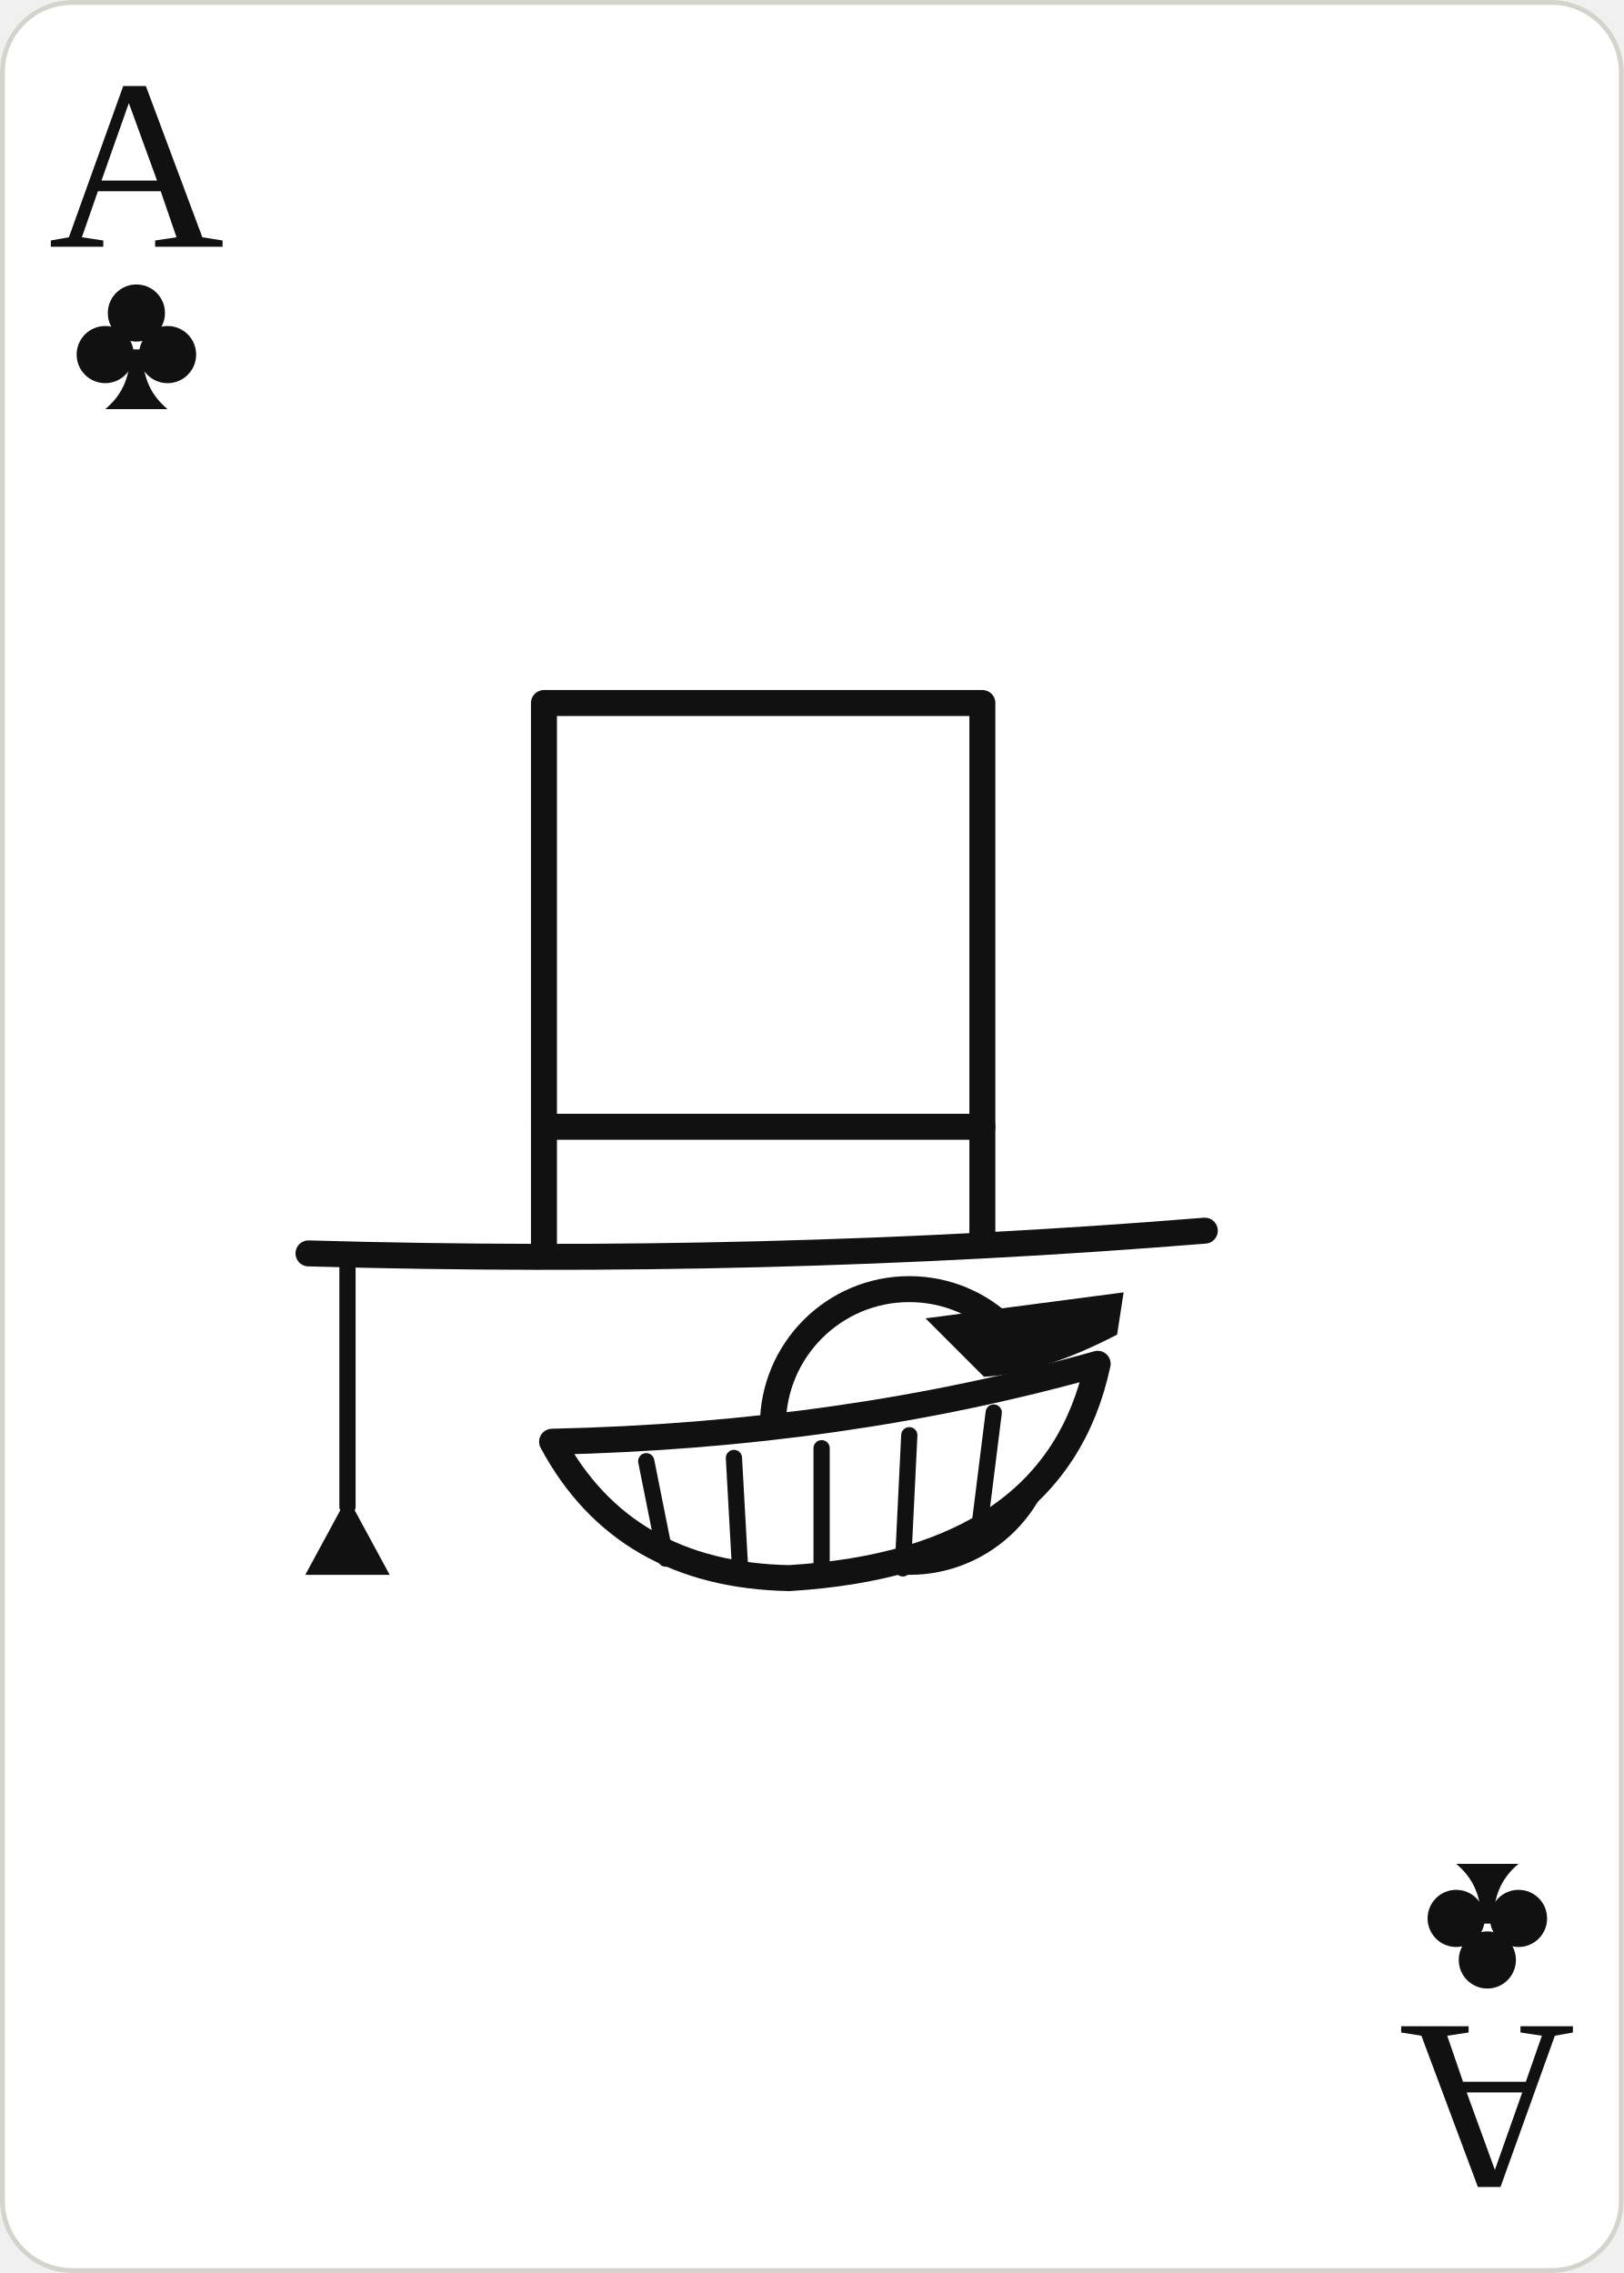
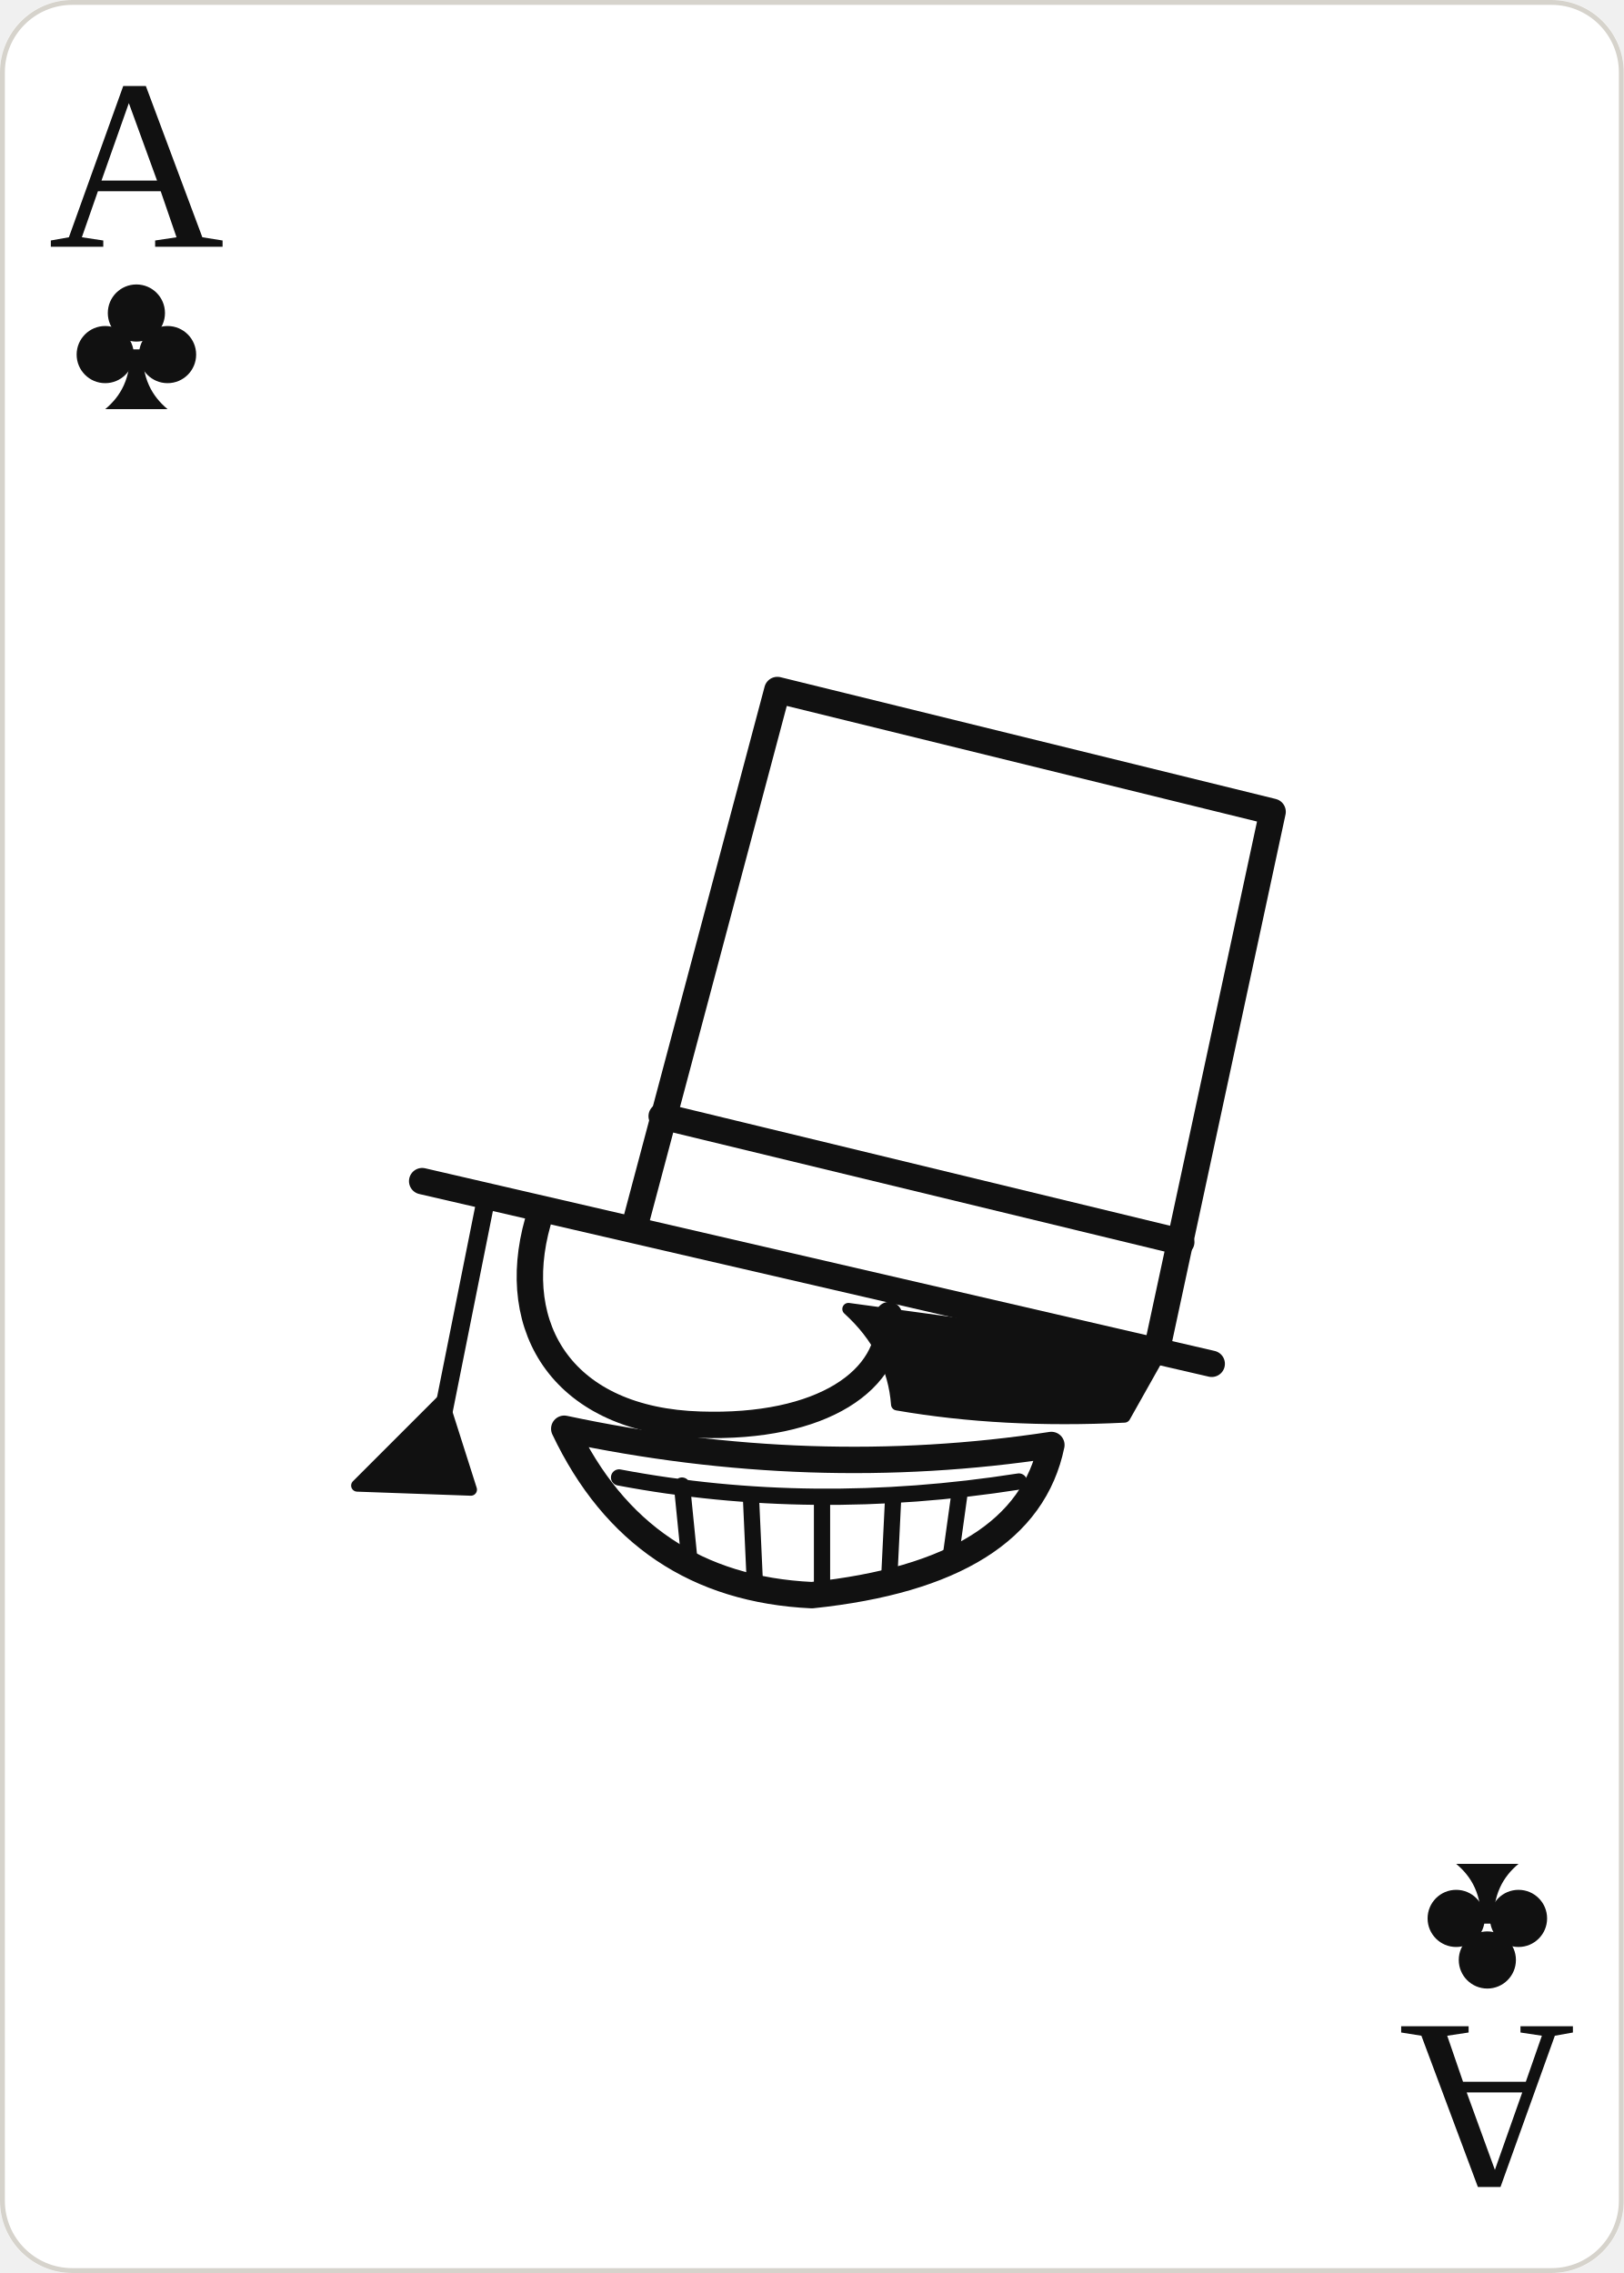
<svg xmlns="http://www.w3.org/2000/svg" viewBox="0 0 1000 1400">
  <defs>
    <symbol id="kc-club" viewBox="-50 -52 100 104">
      <circle cx="0" cy="-24" r="22" />
      <circle cx="-24" cy="8" r="22" />
      <circle cx="24" cy="8" r="22" />
      <path d="M-5 4 C-4 26 -12 40 -24 50 H24 C12 40 4 26 5 4 Z" />
    </symbol>
  </defs>
  <rect width="1000" height="1400" rx="44" fill="#ffffff" />
  <rect x="1.5" y="1.5" width="997" height="1397" rx="43" fill="none" stroke="#d6d3cc" stroke-width="3" />
  <g fill="#111111">
    <text x="84" y="152" text-anchor="middle" font-family="Times New Roman, Times, serif" font-size="150">A</text>
    <use href="#kc-club" x="44" y="170" width="80" height="84" />
    <g transform="rotate(180 500 700)">
      <text x="84" y="152" text-anchor="middle" font-family="Times New Roman, Times, serif" font-size="150">A</text>
      <use href="#kc-club" x="44" y="170" width="80" height="84" />
    </g>
  </g>
-   <g fill="none" stroke="#111111" stroke-width="16" stroke-linecap="round" stroke-linejoin="round">
-     <path d="M335 768 L335 433 L605 433 L605 766" />
-     <path d="M335 694 L605 694" />
-     <path d="M190 772 Q470 780 742 758" />
-     <path d="M214 776 L214 928" stroke-width="10" />
-     <circle cx="560" cy="878" r="84" />
+   <g transform="translate(500 700) scale(1.25) translate(-300 -300)" stroke="#111111" stroke-linecap="round" stroke-linejoin="round">
+     <g fill="none" stroke-width="13">
+       <path d="M213 343 L283 80 L527 140 L470 405" fill="#ffffff" />
+       <path d="M226 290 L482 352" />
+       <path d="M108 322 L497 412" />
+       <path d="M165 342 C150 395 178 440 245 442 C305 444 340 420 338 388" />
+       <path d="M140 328 L118 438" stroke-width="9" />
+     </g>
+     <path d="M76 472 L118 430 L132 474 Z" fill="#111111" stroke-width="6" />
+     <path d="M318 385 L472 406 L454 438 Q394 441 342 432 Q340 405 318 385 Z" fill="#111111" stroke-width="6" />
+     <path d="M178 444 Q300 470 418 452 Q405 515 300 526 Q215 522 178 444 Z" fill="#ffffff" stroke-width="13" />
+     <path d="M205 468 Q300 486 402 470 M236 472 L240 512 M270 478 L272 522 M305 481 L305 525 M340 479 L338 520 M373 474 L368 510" fill="none" stroke-width="8" />
  </g>
-   <path d="M188 970 L214 922 L240 970 Z" fill="#111111" />
-   <path d="M570 812 L692 796 L688 822 Q642 846 606 848 Z" fill="#111111" />
-   <path d="M340 888 Q520 884 676 840 Q650 962 486 972 Q384 970 340 888 Z" fill="#ffffff" stroke="#111111" stroke-width="16" stroke-linejoin="round" />
-   <path d="M398 900 L410 960 M452 898 L456 970 M506 892 L506 972 M560 884 L556 966 M612 870 L602 950" stroke="#111111" stroke-width="10" stroke-linecap="round" />
</svg>
